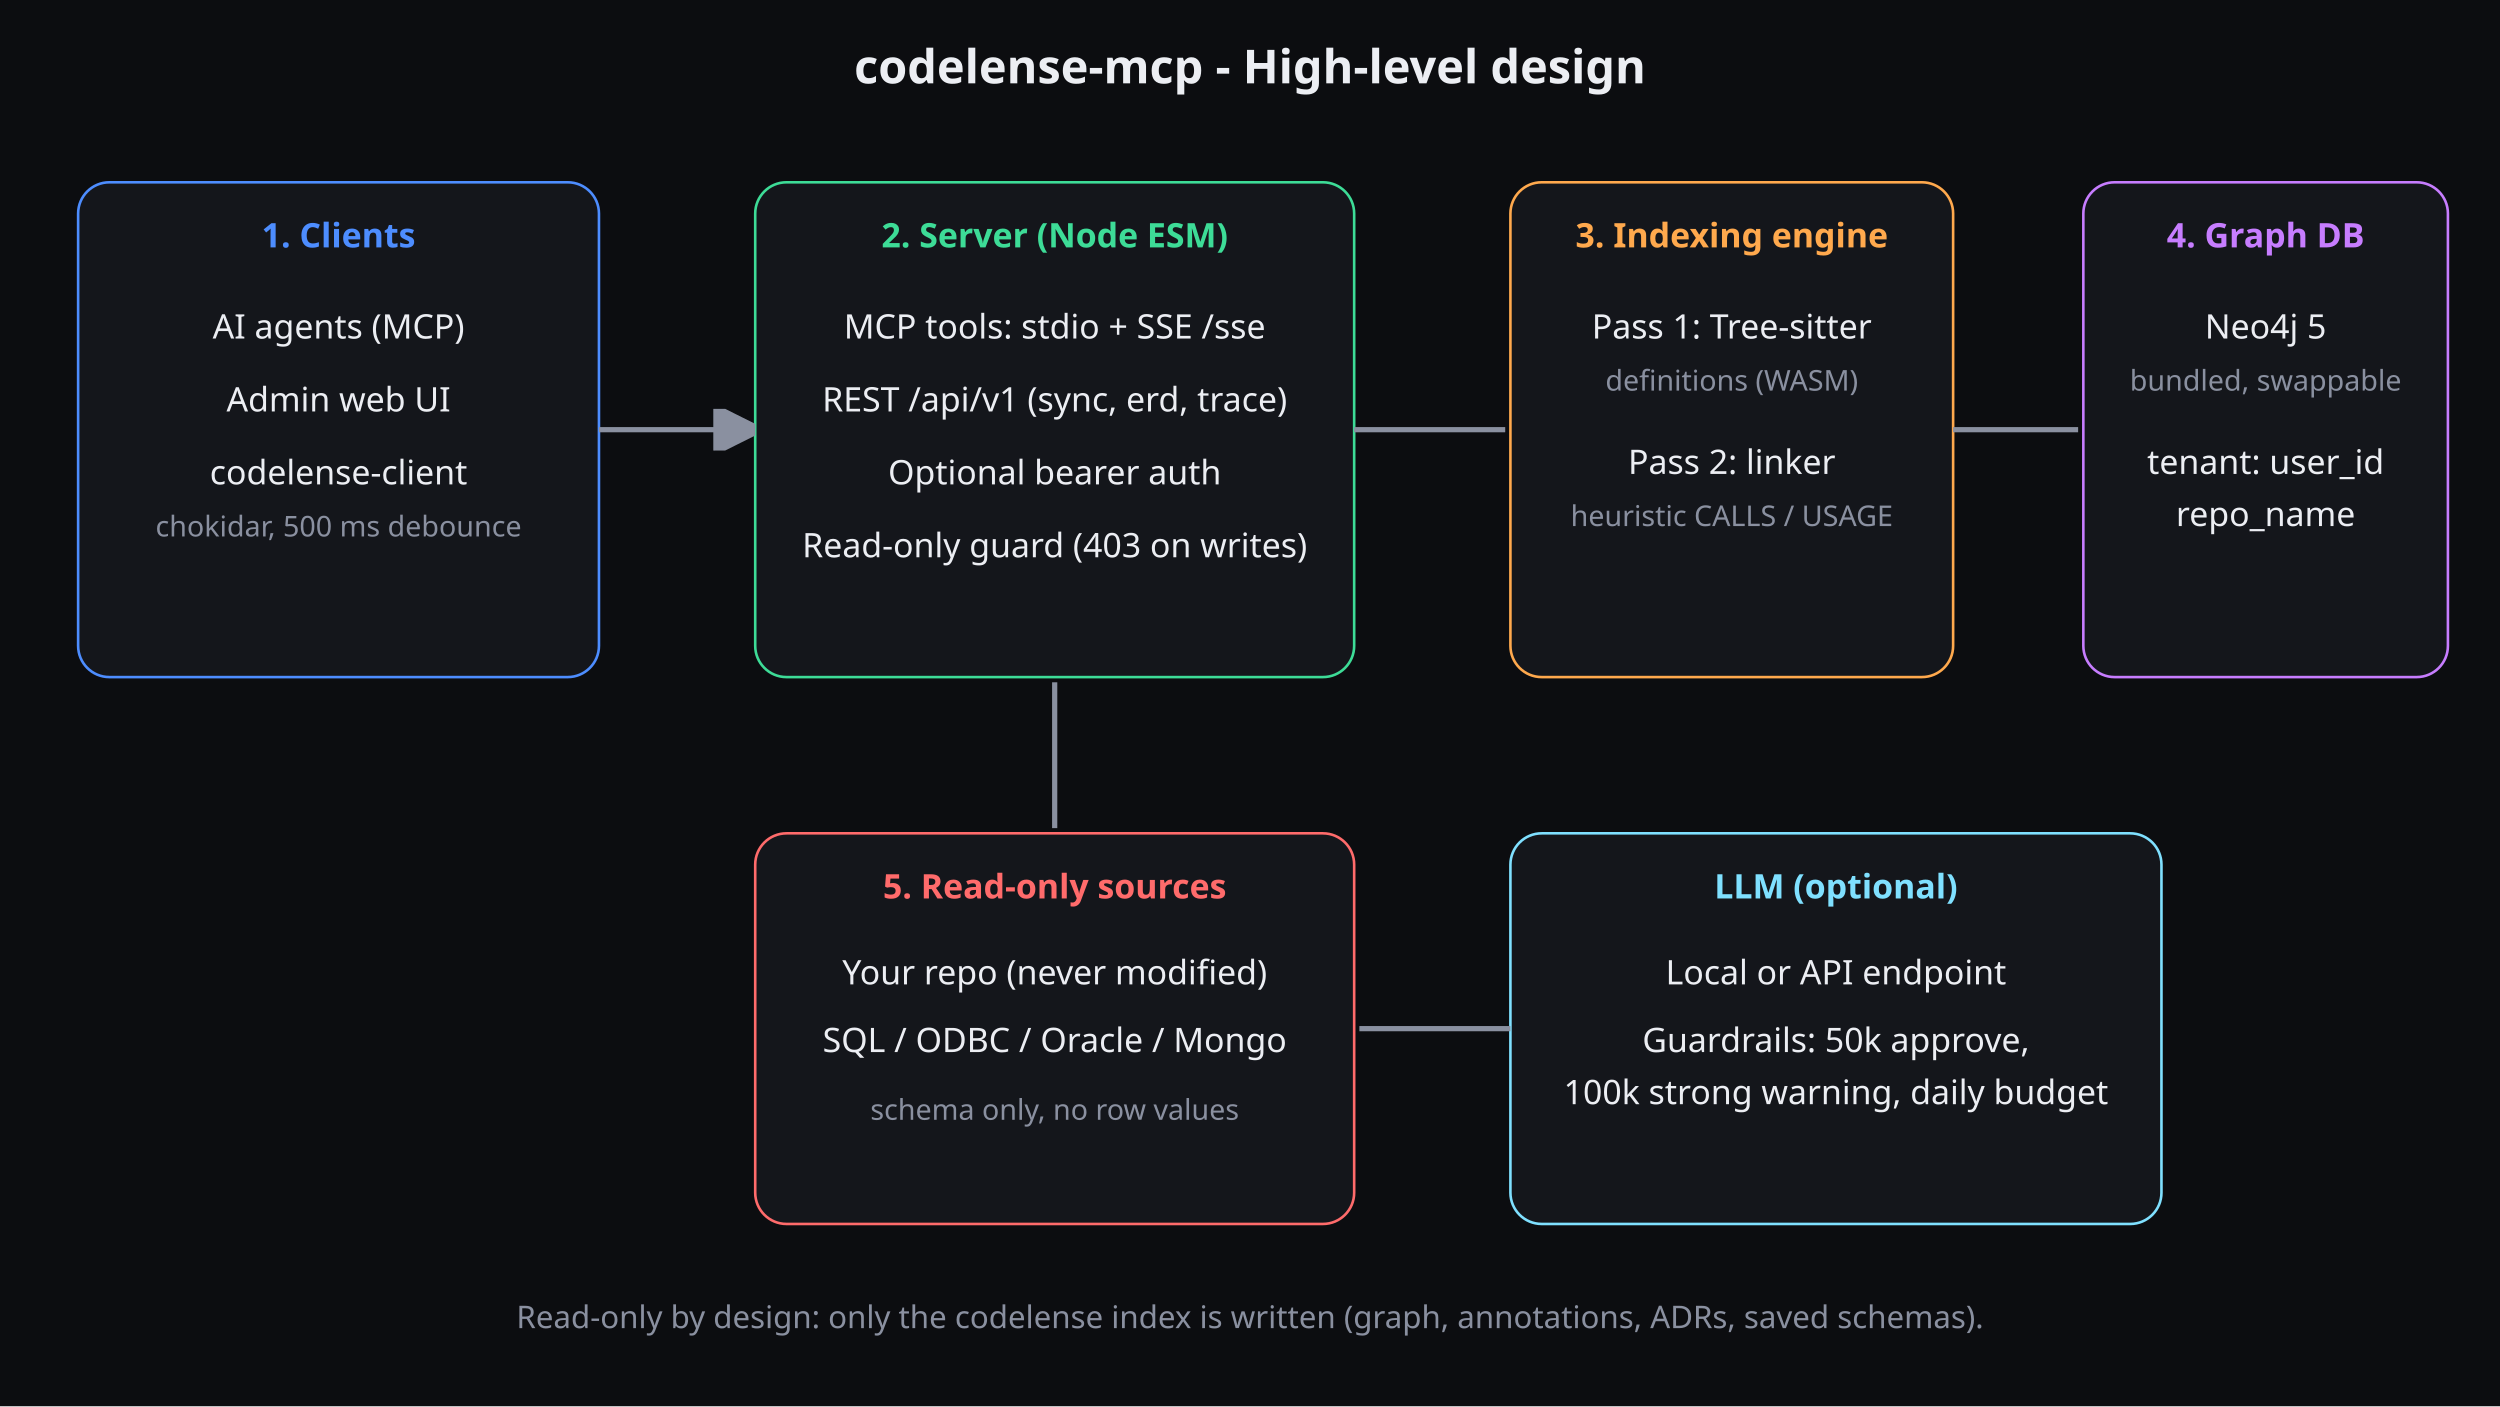
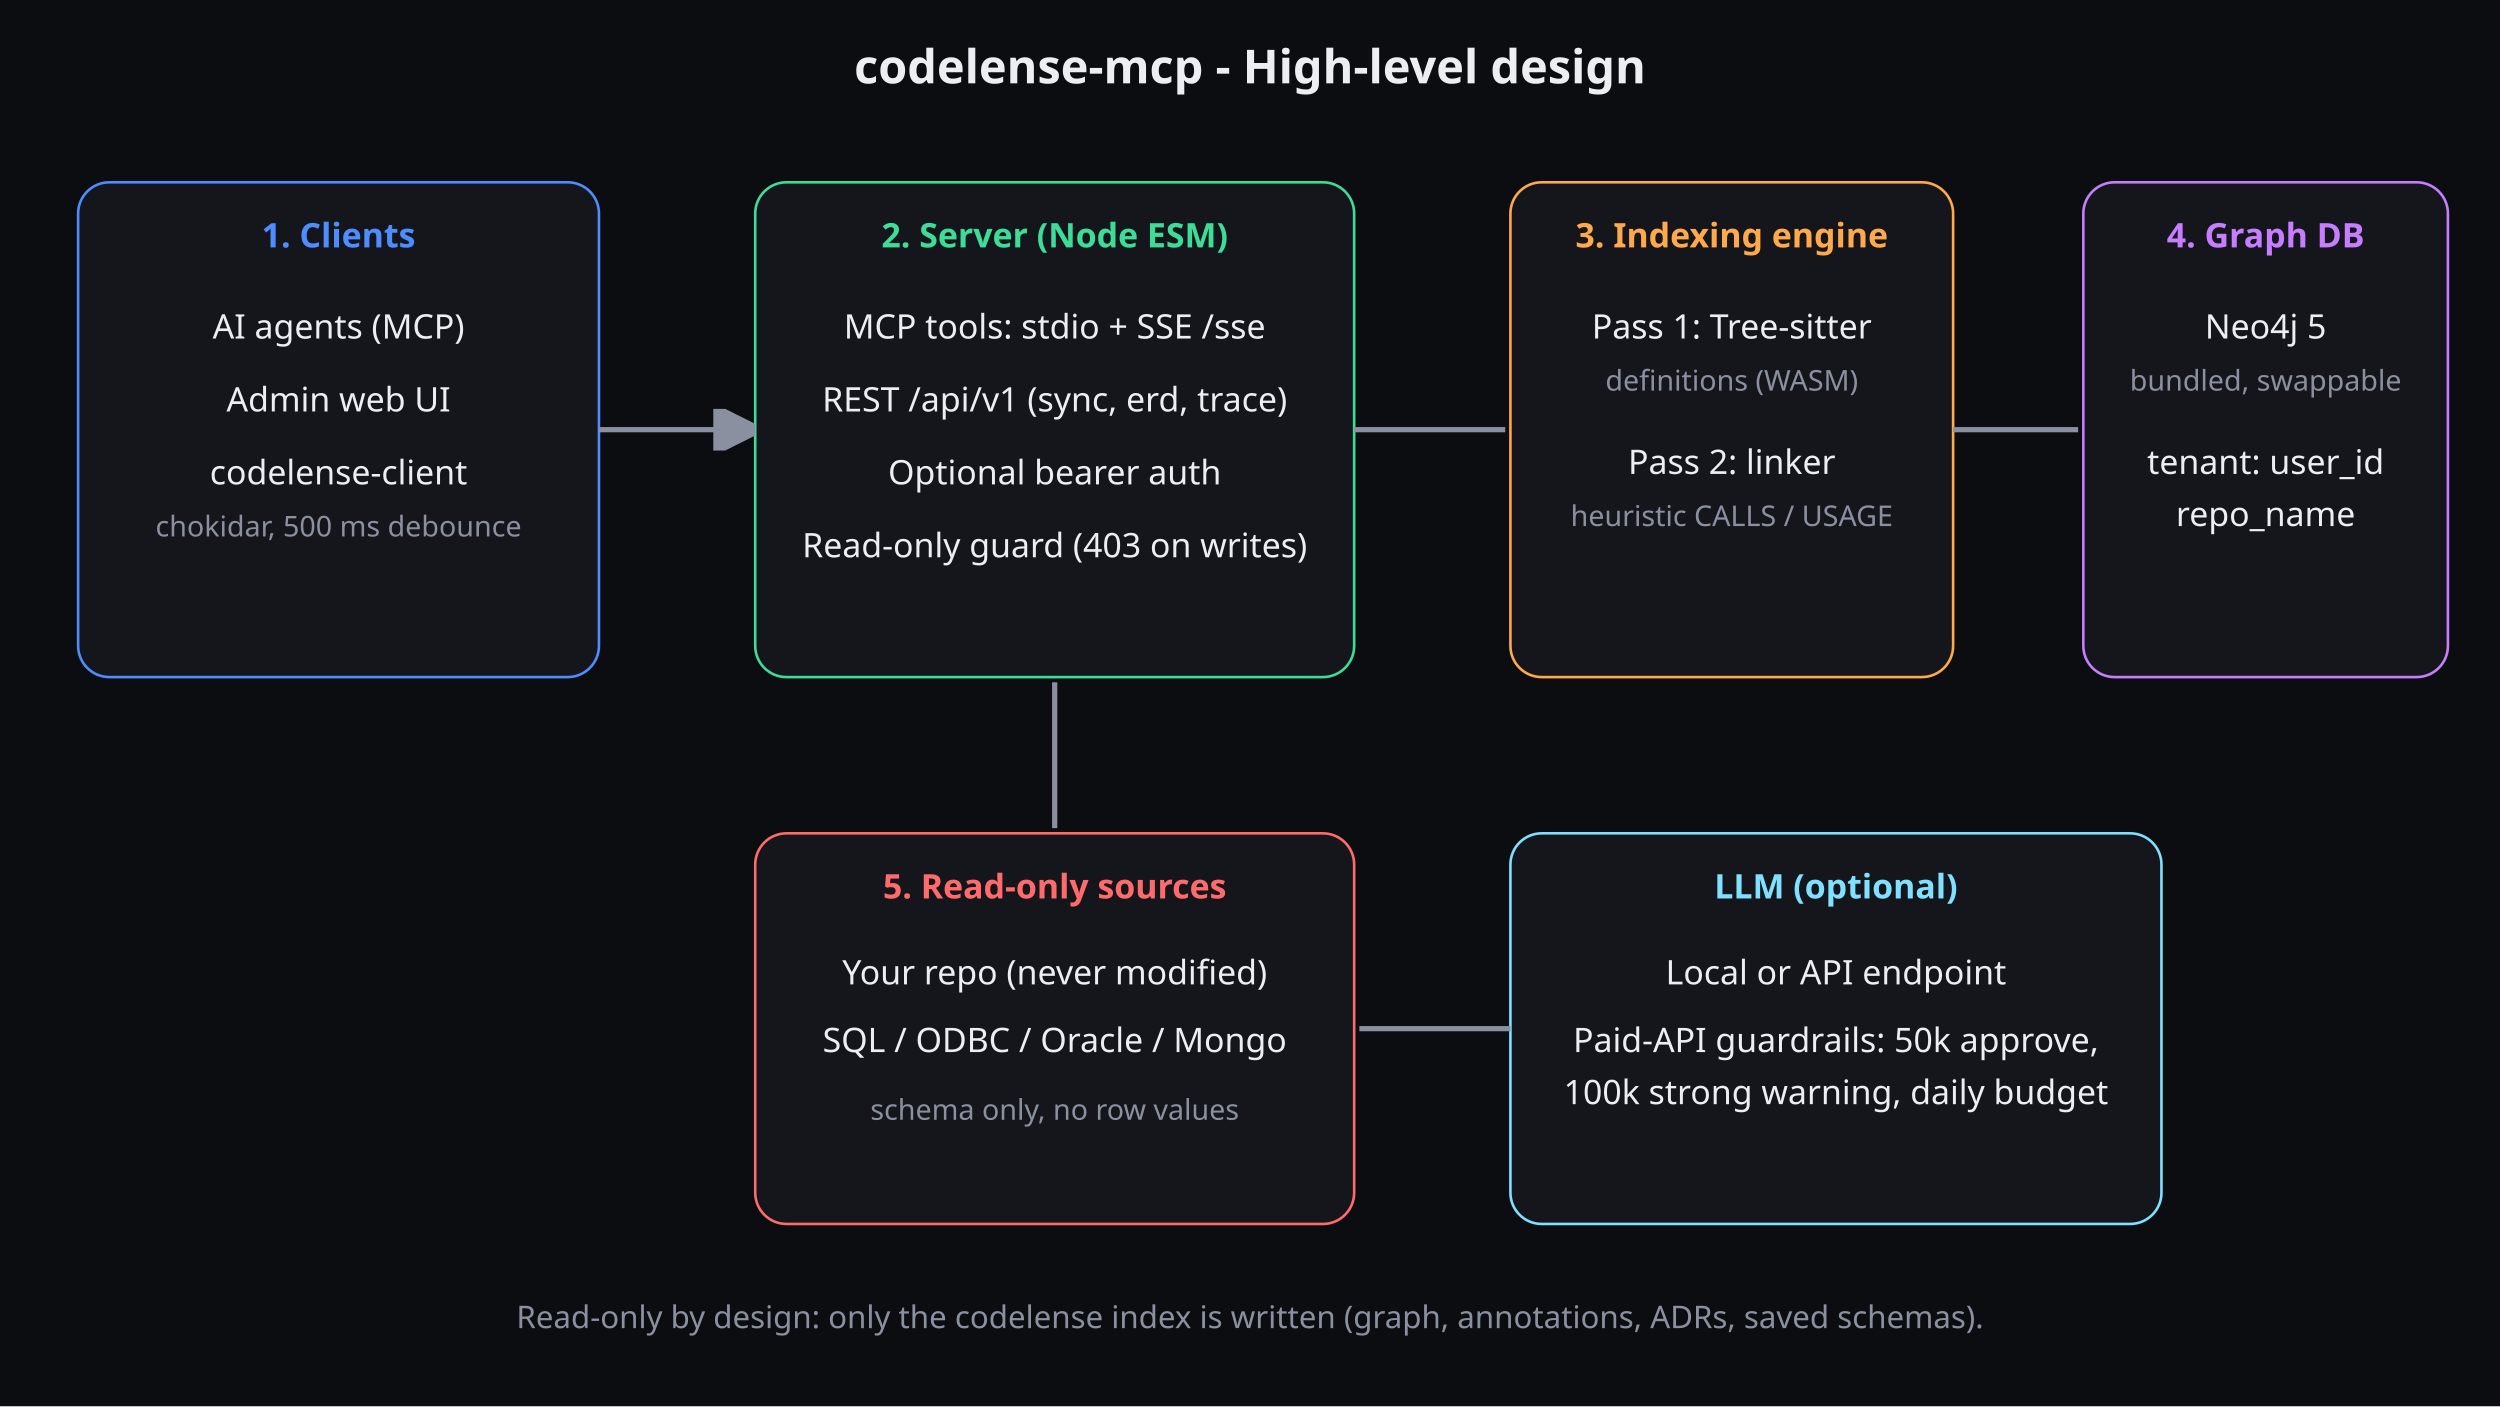
<svg xmlns="http://www.w3.org/2000/svg" viewBox="0 0 960 540" font-family="system-ui,Segoe UI,sans-serif" font-size="13">
  <rect width="960" height="540" fill="#0c0d10" />
  <text x="480" y="32" text-anchor="middle" fill="#eceef3" font-size="18" font-weight="700">codelense-mcp - High-level design</text>
  <g id="clients">
    <rect x="30" y="70" width="200" height="190" rx="12" fill="#14161b" stroke="#4d8dff" />
    <text x="130" y="95" text-anchor="middle" fill="#4d8dff" font-weight="700">1. Clients</text>
    <text x="130" y="130" text-anchor="middle" fill="#eceef3">AI agents (MCP)</text>
    <text x="130" y="158" text-anchor="middle" fill="#eceef3">Admin web UI</text>
    <text x="130" y="186" text-anchor="middle" fill="#eceef3">codelense-client</text>
    <text x="130" y="206" text-anchor="middle" fill="#8a90a0" font-size="11">chokidar, 500 ms debounce</text>
  </g>
  <g id="server">
    <rect x="290" y="70" width="230" height="190" rx="12" fill="#14161b" stroke="#3ddc97" />
    <text x="405" y="95" text-anchor="middle" fill="#3ddc97" font-weight="700">2. Server (Node ESM)</text>
    <text x="405" y="130" text-anchor="middle" fill="#eceef3">MCP tools: stdio + SSE /sse</text>
    <text x="405" y="158" text-anchor="middle" fill="#eceef3">REST /api/v1 (sync, erd, trace)</text>
    <text x="405" y="186" text-anchor="middle" fill="#eceef3">Optional bearer auth</text>
    <text x="405" y="214" text-anchor="middle" fill="#eceef3">Read-only guard (403 on writes)</text>
  </g>
  <g id="engine">
    <rect x="580" y="70" width="170" height="190" rx="12" fill="#14161b" stroke="#ffa94d" />
    <text x="665" y="95" text-anchor="middle" fill="#ffa94d" font-weight="700">3. Indexing engine</text>
    <text x="665" y="130" text-anchor="middle" fill="#eceef3">Pass 1: Tree-sitter</text>
    <text x="665" y="150" text-anchor="middle" fill="#8a90a0" font-size="11">definitions (WASM)</text>
    <text x="665" y="182" text-anchor="middle" fill="#eceef3">Pass 2: linker</text>
    <text x="665" y="202" text-anchor="middle" fill="#8a90a0" font-size="11">heuristic CALLS / USAGE</text>
  </g>
  <g id="graph">
    <rect x="800" y="70" width="140" height="190" rx="12" fill="#14161b" stroke="#c77dff" />
    <text x="870" y="95" text-anchor="middle" fill="#c77dff" font-weight="700">4. Graph DB</text>
    <text x="870" y="130" text-anchor="middle" fill="#eceef3">Neo4j 5</text>
    <text x="870" y="150" text-anchor="middle" fill="#8a90a0" font-size="11">bundled, swappable</text>
    <text x="870" y="182" text-anchor="middle" fill="#eceef3">tenant: user_id</text>
    <text x="870" y="202" text-anchor="middle" fill="#eceef3">repo_name</text>
  </g>
  <g id="ext">
    <rect x="290" y="320" width="230" height="150" rx="12" fill="#14161b" stroke="#ff6b6b" />
    <text x="405" y="345" text-anchor="middle" fill="#ff6b6b" font-weight="700">5. Read-only sources</text>
    <text x="405" y="378" text-anchor="middle" fill="#eceef3">Your repo (never modified)</text>
    <text x="405" y="404" text-anchor="middle" fill="#eceef3">SQL / ODBC / Oracle / Mongo</text>
    <text x="405" y="430" text-anchor="middle" fill="#8a90a0" font-size="11">schema only, no row values</text>
  </g>
  <g id="llm">
    <rect x="580" y="320" width="250" height="150" rx="12" fill="#14161b" stroke="#7fe0ff" />
    <text x="705" y="345" text-anchor="middle" fill="#7fe0ff" font-weight="700">LLM (optional)</text>
    <text x="705" y="378" text-anchor="middle" fill="#eceef3">Local or API endpoint</text>
-     <text x="705" y="404" text-anchor="middle" fill="#eceef3">Guardrails: 50k approve,</text>
+     <text x="705" y="404" text-anchor="middle" fill="#eceef3">Paid-API guardrails: 50k approve,</text>
    <text x="705" y="424" text-anchor="middle" fill="#eceef3">100k strong warning, daily budget</text>
  </g>
  <g stroke="#8a90a0" stroke-width="2" fill="none" marker-end="url(#a)">
    <defs>
      <marker id="a" markerWidth="8" markerHeight="8" refX="7" refY="4" orient="auto">
        <path d="M0,0 L8,4 L0,8 z" fill="#8a90a0" />
      </marker>
    </defs>
    <path d="M230 165 H288" />
    <path d="M520 165 H578" />
    <path d="M750 165 H798" />
    <path d="M405 262 V318" />
    <path d="M580 395 H522" />
  </g>
  <text x="480" y="510" text-anchor="middle" fill="#8a90a0" font-size="12">Read-only by design: only the codelense index is written (graph, annotations, ADRs, saved schemas).</text>
</svg>
